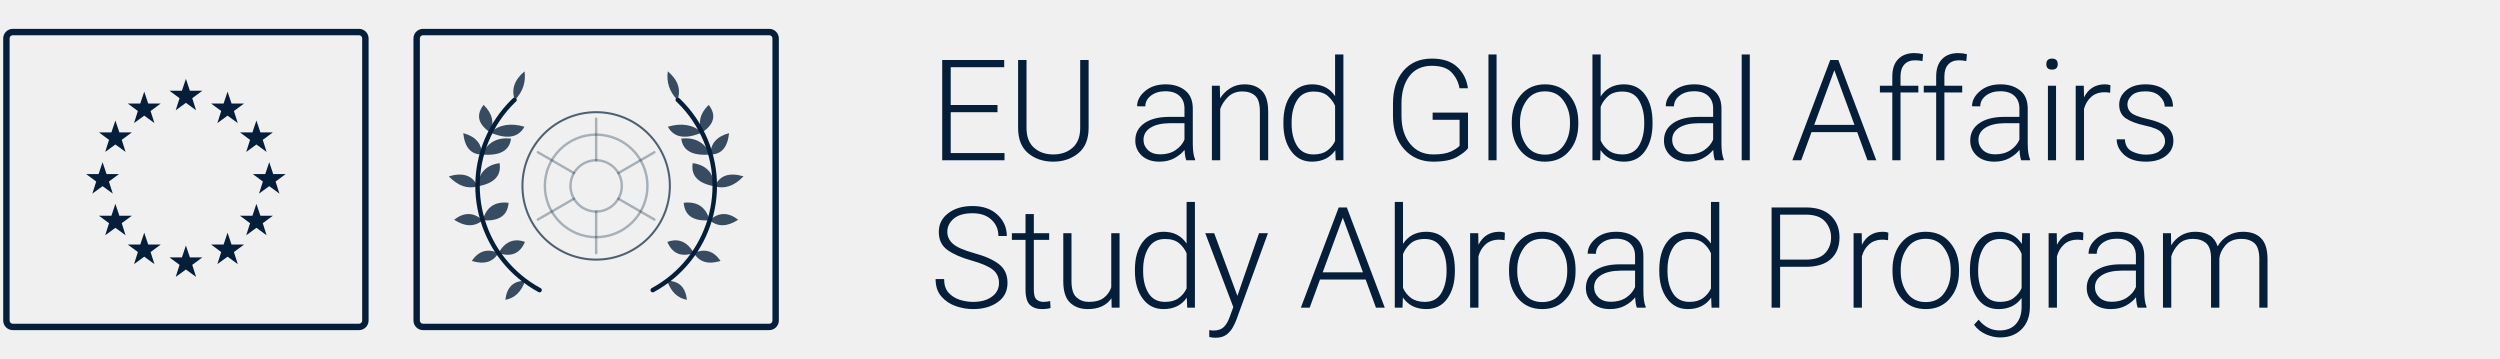
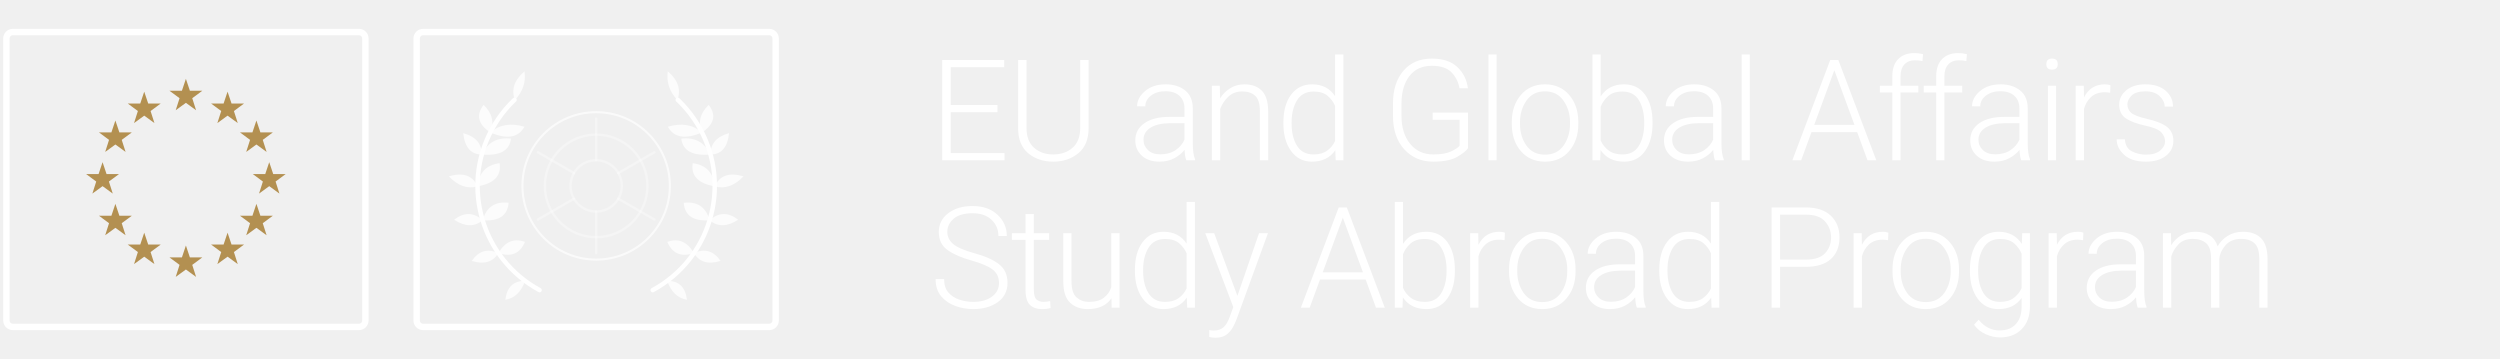
<svg xmlns="http://www.w3.org/2000/svg" viewBox="0 0 390 56" role="img" aria-labelledby="title">
  <defs>
    <path id="mark-star" d="M0-2.7.62-.85 2.57-.85.99.32 1.59 2.2 0 1.04-1.59 2.2-.99.32-2.57-.85-.62-.85Z" />
  </defs>
-   <g fill="none" stroke="#051e39" stroke-width="1" stroke-linecap="round" stroke-linejoin="round">
+   <g fill="none" stroke="#ffffff" stroke-width="1" stroke-linecap="round" stroke-linejoin="round">
    <rect x="1" y="5" width="56" height="46" rx="1" />
    <rect x="65" y="5" width="56" height="46" rx="1" />
  </g>
  <g transform="translate(0 -1.5)">
-     <circle cx="93" cy="30.5" r="11.5" fill="none" stroke="#051e39" stroke-width=".32" stroke-opacity=".68" />
+     <circle cx="93" cy="30.5" r="11.5" fill="none" stroke="#ffffff" stroke-width=".32" stroke-opacity=".68" />
    <g id="laurel-branch" transform="rotate(8.5 93 30.5)">
-       <circle cx="93" cy="30.5" r="18.5" fill="none" stroke="#051e39" stroke-width=".7" stroke-linecap="round" stroke-dasharray="34.872 116.239" transform="rotate(110 93 30.5)" />
-       <g fill="#051e39" fill-opacity=".78">
+       <circle cx="93" cy="30.5" r="18.5" fill="none" stroke="#ffffff" stroke-width=".7" stroke-linecap="round" stroke-dasharray="34.872 116.239" transform="rotate(110 93 30.5)" />
+       <g fill="#ffffff" fill-opacity=".78">
        <g transform="rotate(0.3074 93 30.5)">
          <path d="M86.2 45.5Q83.5 45.9 83.6 48.9Q85.7 48.2 86.2 45.5Z" transform="translate(-1.88 1.33)" />
        </g>
        <g transform="rotate(1.0003 93 30.5)">
          <path d="M82.5 42.8Q79.8 42.1 78.6 44.7Q81.6 45.1 82.5 42.8Z" transform="translate(-2.81 .55)" />
        </g>
        <g transform="rotate(1.6535 93 30.5)">
          <path d="M78.7 38.8Q76.3 37.3 74.3 39.5Q77.1 40.7 78.7 38.8Z" transform="translate(-2.18 .1)" />
        </g>
        <g transform="rotate(2.2692 93 30.5)">
          <path d="M76.1 34Q74.5 31.7 71.4 33.3Q73.9 35.1 76.1 34Z" transform="translate(-1.26 .03)" />
        </g>
        <g transform="rotate(2.8461 93 30.5)">
          <path d="M74.5 28.5Q74 26 71 25.8Q72 29 74.5 28.5Z" transform="translate(.05 .71)" />
        </g>
        <g transform="rotate(3.2694 93 30.5)">
          <path d="M75.2 23Q75.7 20.5 73.3 19Q72 21.7 75.2 23Z" transform="translate(-.07 2.71)" />
        </g>
        <g transform="rotate(4.0023 93 30.5)">
          <path d="M78 18.5Q79.4 16.2 78.5 13.8Q76.6 16.3 78 18.5Z" transform="translate(-.28 1.67)" />
        </g>
        <g transform="rotate(1.0003 93 30.5)">
          <path d="M82.5 42.8Q83.6 39.9 86.3 40.4Q85.6 43.3 82.5 42.8Z" transform="translate(-2.81 .55)" />
        </g>
        <g transform="rotate(1.6535 93 30.5)">
          <path d="M78.7 38.8Q79 35.6 82.2 35.4Q82.5 38.4 78.7 38.8Z" transform="translate(-2.18 .1)" />
        </g>
        <g transform="rotate(2.2692 93 30.5)">
          <path d="M76.1 34Q75.8 30.8 78.8 29.8Q79.8 32.6 76.1 34Z" transform="translate(-1.26 .03)" />
        </g>
        <g transform="rotate(2.8461 93 30.5)">
          <path d="M74.5 28.5Q73.9 25.4 76.7 23.8Q78.1 26.3 74.5 28.5Z" transform="translate(.05 .71) rotate(25 74.5 28.5)" />
        </g>
        <g transform="rotate(3.2694 93 30.5)">
          <path d="M75.2 23Q75.3 20.2 78.2 18.5Q79.1 21.3 75.2 23Z" transform="translate(-.07 2.71) rotate(35 75.2 23)" />
        </g>
      </g>
    </g>
    <use href="#laurel-branch" transform="translate(186 0) scale(-1 1)" />
-     <g fill="none" stroke="#051e39" stroke-width=".38" stroke-opacity=".31" stroke-linecap="round">
+     <g fill="none" stroke="#ffffff" stroke-width=".38" stroke-opacity=".31" stroke-linecap="round">
      <circle cx="93" cy="30.5" r="8" />
      <circle cx="93" cy="30.5" r="4" />
      <path d="M93 26.5v-6.5M96.46 28.5l5.63-3.25M96.46 32.5l5.63 3.25M93 34.5V41M89.54 32.5l-5.63 3.25M89.54 28.5l-5.63-3.25" />
    </g>
  </g>
-   <g fill="#051e39">
+   <g fill="#b39051">
    <use href="#mark-star" x="29" y="15" />
    <use href="#mark-star" x="35.5" y="17" />
    <use href="#mark-star" x="40" y="21.5" />
    <use href="#mark-star" x="42" y="28" />
    <use href="#mark-star" x="40" y="34.5" />
    <use href="#mark-star" x="35.5" y="39" />
    <use href="#mark-star" x="29" y="41" />
    <use href="#mark-star" x="22.5" y="39" />
    <use href="#mark-star" x="18" y="34.5" />
    <use href="#mark-star" x="16" y="28" />
    <use href="#mark-star" x="18" y="21.5" />
    <use href="#mark-star" x="22.5" y="17" />
  </g>
-   <g fill="#051e39" font-family="Roboto, Arial, sans-serif" font-size="22" font-weight="300" letter-spacing="-.44">
+   <g fill="#ffffff" font-family="Roboto, Arial, sans-serif" font-size="22" font-weight="300" letter-spacing="-.44">
    <text x="145" y="25">EU and Global Affairs</text>
    <text x="145" y="48">Study Abroad Program</text>
  </g>
</svg>
